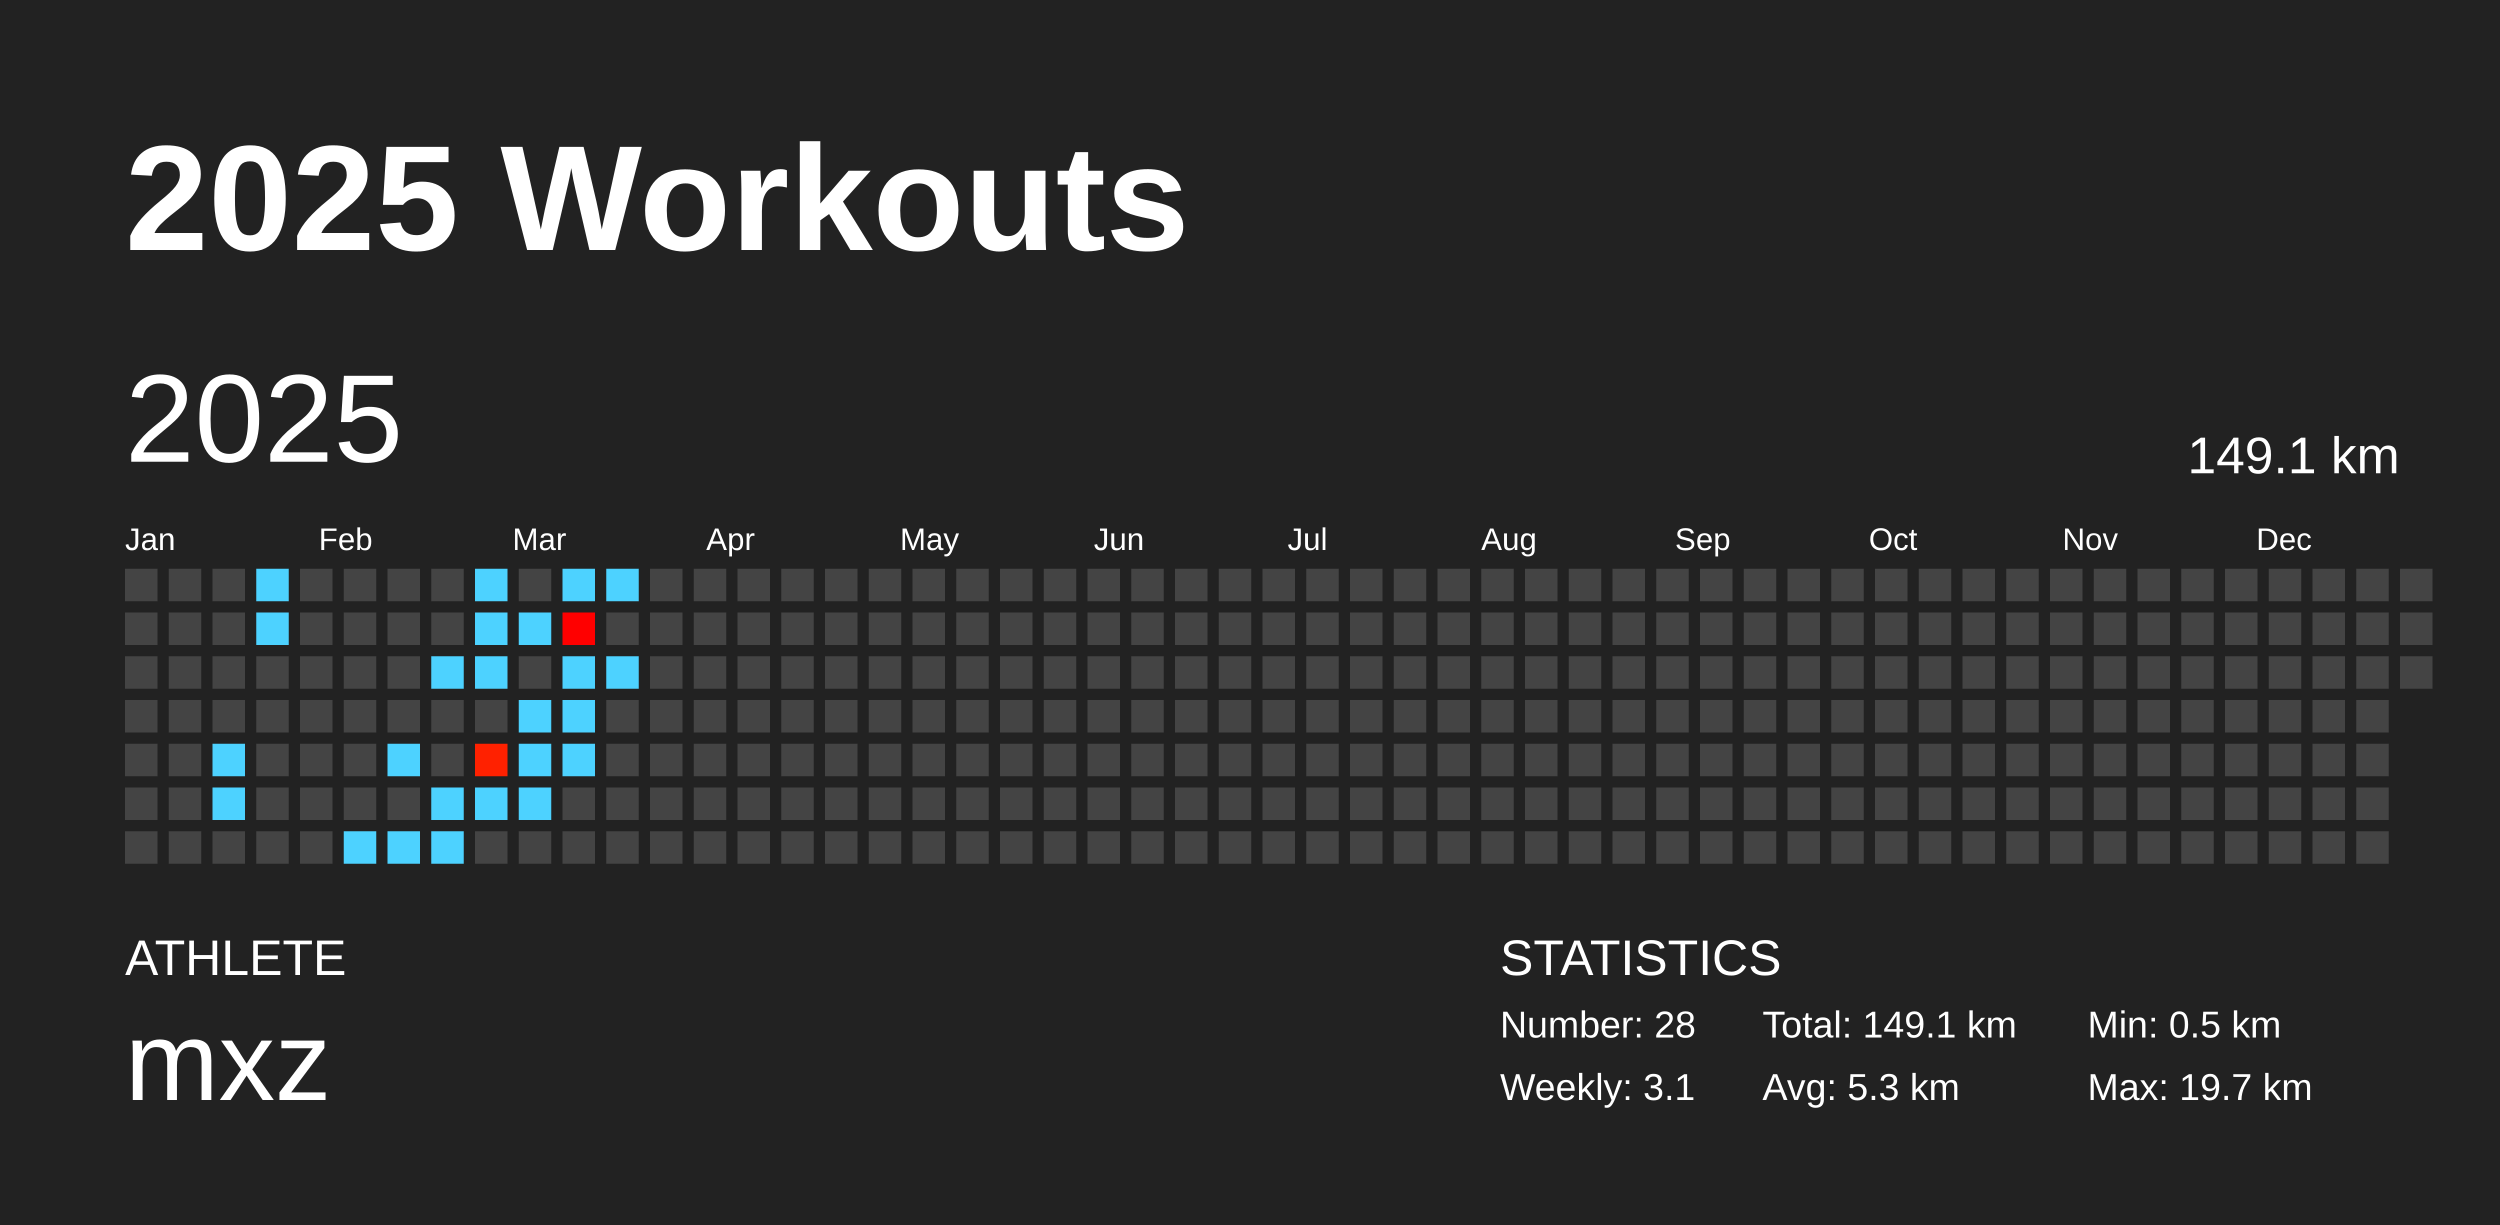
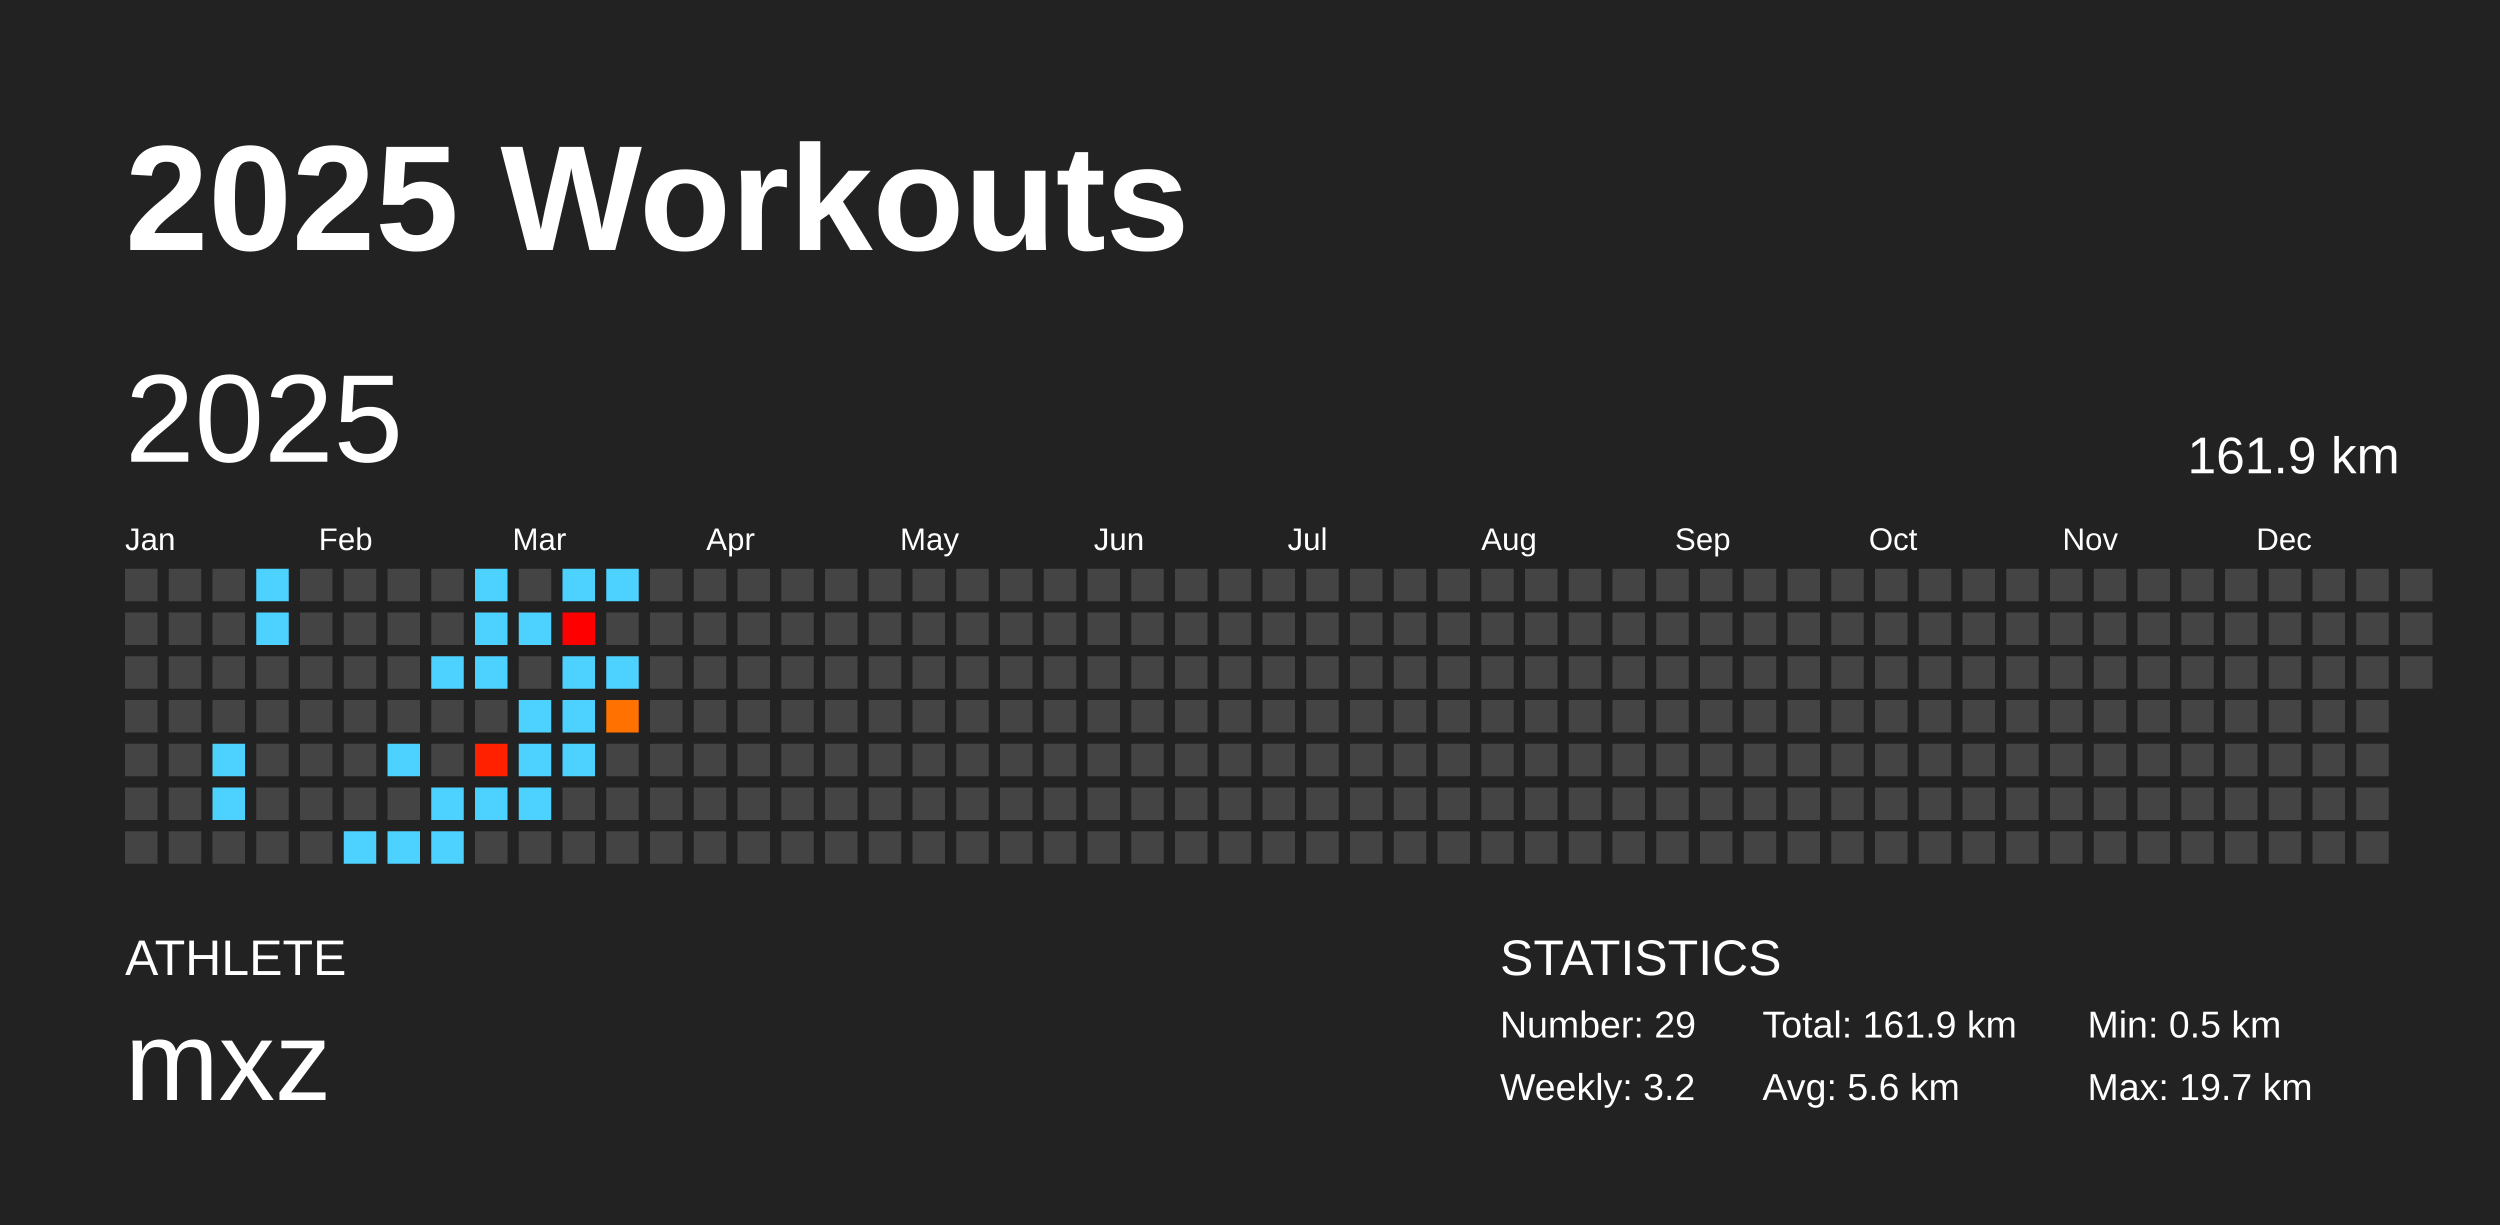
<svg xmlns="http://www.w3.org/2000/svg" baseProfile="full" height="98mm" version="1.1" viewBox="0,0,200,98" width="200mm">
  <defs />
  <rect fill="#222222" height="98" width="200" x="0" y="0" />
  <text fill="#FFFFFF" style="font-size:12px; font-family:Arial; font-weight:bold;" x="10" y="20">2025 Workouts</text>
  <text fill="#FFFFFF" style="font-size:4px; font-family:Arial" x="10" y="78">ATHLETE</text>
  <text fill="#FFFFFF" style="font-size:9px; font-family:Arial" x="10" y="88">mxz</text>
  <text fill="#FFFFFF" style="font-size:4px; font-family:Arial" x="120" y="78">STATISTICS</text>
-   <text fill="#FFFFFF" style="font-size:3px; font-family:Arial" x="120" y="83">Number: 28</text>
-   <text fill="#FFFFFF" style="font-size:3px; font-family:Arial" x="120" y="88">Weekly: 3.1</text>
-   <text fill="#FFFFFF" style="font-size:3px; font-family:Arial" x="141" y="83">Total: 149.1 km</text>
-   <text fill="#FFFFFF" style="font-size:3px; font-family:Arial" x="141" y="88">Avg: 5.3 km</text>
+   <text fill="#FFFFFF" style="font-size:3px; font-family:Arial" x="120" y="83">Number: 29</text>
+   <text fill="#FFFFFF" style="font-size:3px; font-family:Arial" x="120" y="88">Weekly: 3.2</text>
+   <text fill="#FFFFFF" style="font-size:3px; font-family:Arial" x="141" y="83">Total: 161.9 km</text>
+   <text fill="#FFFFFF" style="font-size:3px; font-family:Arial" x="141" y="88">Avg: 5.6 km</text>
  <text fill="#FFFFFF" style="font-size:3px; font-family:Arial" x="167" y="83">Min: 0.5 km</text>
  <text fill="#FFFFFF" style="font-size:3px; font-family:Arial" x="167" y="88">Max: 19.7 km</text>
  <text dominant-baseline="hanging" fill="#FFFFFF" style="font-size:10.0px; font-family:Arial;" x="10" y="30">2025</text>
-   <text dominant-baseline="hanging" fill="#FFFFFF" style="font-size:4.125px; font-family:Arial;" x="175" y="35">149.1 km</text>
+   <text dominant-baseline="hanging" fill="#FFFFFF" style="font-size:4.125px; font-family:Arial;" x="175" y="35">161.9 km</text>
  <text fill="#FFFFFF" style="font-size:2.5px; font-family:Arial" x="10.0" y="44">Jan</text>
  <text fill="#FFFFFF" style="font-size:2.5px; font-family:Arial" x="25.5" y="44">Feb</text>
  <text fill="#FFFFFF" style="font-size:2.5px; font-family:Arial" x="41.0" y="44">Mar</text>
  <text fill="#FFFFFF" style="font-size:2.5px; font-family:Arial" x="56.5" y="44">Apr</text>
  <text fill="#FFFFFF" style="font-size:2.5px; font-family:Arial" x="72.0" y="44">May</text>
  <text fill="#FFFFFF" style="font-size:2.5px; font-family:Arial" x="87.5" y="44">Jun</text>
  <text fill="#FFFFFF" style="font-size:2.5px; font-family:Arial" x="103.0" y="44">Jul</text>
  <text fill="#FFFFFF" style="font-size:2.5px; font-family:Arial" x="118.5" y="44">Aug</text>
  <text fill="#FFFFFF" style="font-size:2.5px; font-family:Arial" x="134.0" y="44">Sep</text>
  <text fill="#FFFFFF" style="font-size:2.5px; font-family:Arial" x="149.5" y="44">Oct</text>
  <text fill="#FFFFFF" style="font-size:2.5px; font-family:Arial" x="165.0" y="44">Nov</text>
  <text fill="#FFFFFF" style="font-size:2.5px; font-family:Arial" x="180.5" y="44">Dec</text>
  <rect fill="#444444" height="2.6" width="2.6" x="10.0" y="45.5" />
  <rect fill="#444444" height="2.6" width="2.6" x="10.0" y="49.0" />
  <rect fill="#444444" height="2.6" width="2.6" x="10.0" y="52.5" />
  <rect fill="#444444" height="2.6" width="2.6" x="10.0" y="56.0" />
  <rect fill="#444444" height="2.6" width="2.6" x="10.0" y="59.5" />
  <rect fill="#444444" height="2.6" width="2.6" x="10.0" y="63.0" />
  <rect fill="#444444" height="2.6" width="2.6" x="10.0" y="66.5" />
  <rect fill="#444444" height="2.6" width="2.6" x="13.5" y="45.5" />
  <rect fill="#444444" height="2.6" width="2.6" x="13.5" y="49.0" />
  <rect fill="#444444" height="2.6" width="2.6" x="13.5" y="52.5" />
  <rect fill="#444444" height="2.6" width="2.6" x="13.5" y="56.0" />
  <rect fill="#444444" height="2.6" width="2.6" x="13.5" y="59.5" />
  <rect fill="#444444" height="2.6" width="2.6" x="13.5" y="63.0" />
  <rect fill="#444444" height="2.6" width="2.6" x="13.5" y="66.5" />
  <rect fill="#444444" height="2.6" width="2.6" x="17.0" y="45.5" />
  <rect fill="#444444" height="2.6" width="2.6" x="17.0" y="49.0" />
  <rect fill="#444444" height="2.6" width="2.6" x="17.0" y="52.5" />
  <rect fill="#444444" height="2.6" width="2.6" x="17.0" y="56.0" />
  <rect fill="#4dd2ff" height="2.6" width="2.6" x="17.0" y="59.5" />
  <rect fill="#4dd2ff" height="2.6" width="2.6" x="17.0" y="63.0" />
  <rect fill="#444444" height="2.6" width="2.6" x="17.0" y="66.5" />
  <rect fill="#4dd2ff" height="2.6" width="2.6" x="20.5" y="45.5" />
  <rect fill="#4dd2ff" height="2.6" width="2.6" x="20.5" y="49.0" />
  <rect fill="#444444" height="2.6" width="2.6" x="20.5" y="52.5" />
  <rect fill="#444444" height="2.6" width="2.6" x="20.5" y="56.0" />
  <rect fill="#444444" height="2.6" width="2.6" x="20.5" y="59.5" />
  <rect fill="#444444" height="2.6" width="2.6" x="20.5" y="63.0" />
  <rect fill="#444444" height="2.6" width="2.6" x="20.5" y="66.5" />
  <rect fill="#444444" height="2.6" width="2.6" x="24.0" y="45.5" />
  <rect fill="#444444" height="2.6" width="2.6" x="24.0" y="49.0" />
  <rect fill="#444444" height="2.6" width="2.6" x="24.0" y="52.5" />
  <rect fill="#444444" height="2.6" width="2.6" x="24.0" y="56.0" />
  <rect fill="#444444" height="2.6" width="2.6" x="24.0" y="59.5" />
  <rect fill="#444444" height="2.6" width="2.6" x="24.0" y="63.0" />
  <rect fill="#444444" height="2.6" width="2.6" x="24.0" y="66.5" />
  <rect fill="#444444" height="2.6" width="2.6" x="27.5" y="45.5" />
  <rect fill="#444444" height="2.6" width="2.6" x="27.5" y="49.0" />
  <rect fill="#444444" height="2.6" width="2.6" x="27.5" y="52.5" />
  <rect fill="#444444" height="2.6" width="2.6" x="27.5" y="56.0" />
  <rect fill="#444444" height="2.6" width="2.6" x="27.5" y="59.5" />
  <rect fill="#444444" height="2.6" width="2.6" x="27.5" y="63.0" />
  <rect fill="#4dd2ff" height="2.6" width="2.6" x="27.5" y="66.5" />
  <rect fill="#444444" height="2.6" width="2.6" x="31.0" y="45.5" />
  <rect fill="#444444" height="2.6" width="2.6" x="31.0" y="49.0" />
  <rect fill="#444444" height="2.6" width="2.6" x="31.0" y="52.5" />
  <rect fill="#444444" height="2.6" width="2.6" x="31.0" y="56.0" />
  <rect fill="#4dd2ff" height="2.6" width="2.6" x="31.0" y="59.5" />
  <rect fill="#444444" height="2.6" width="2.6" x="31.0" y="63.0" />
  <rect fill="#4dd2ff" height="2.6" width="2.6" x="31.0" y="66.5" />
  <rect fill="#444444" height="2.6" width="2.6" x="34.5" y="45.5" />
  <rect fill="#444444" height="2.6" width="2.6" x="34.5" y="49.0" />
  <rect fill="#4dd2ff" height="2.6" width="2.6" x="34.5" y="52.5" />
  <rect fill="#444444" height="2.6" width="2.6" x="34.5" y="56.0" />
  <rect fill="#444444" height="2.6" width="2.6" x="34.5" y="59.5" />
  <rect fill="#4dd2ff" height="2.6" width="2.6" x="34.5" y="63.0" />
  <rect fill="#4dd2ff" height="2.6" width="2.6" x="34.5" y="66.5" />
  <rect fill="#4dd2ff" height="2.6" width="2.6" x="38.0" y="45.5" />
  <rect fill="#4dd2ff" height="2.6" width="2.6" x="38.0" y="49.0" />
  <rect fill="#4dd2ff" height="2.6" width="2.6" x="38.0" y="52.5" />
  <rect fill="#444444" height="2.6" width="2.6" x="38.0" y="56.0" />
  <rect fill="#ff2100" height="2.6" width="2.6" x="38.0" y="59.5" />
  <rect fill="#4dd2ff" height="2.6" width="2.6" x="38.0" y="63.0" />
  <rect fill="#444444" height="2.6" width="2.6" x="38.0" y="66.5" />
  <rect fill="#444444" height="2.6" width="2.6" x="41.5" y="45.5" />
  <rect fill="#4dd2ff" height="2.6" width="2.6" x="41.5" y="49.0" />
  <rect fill="#444444" height="2.6" width="2.6" x="41.5" y="52.5" />
  <rect fill="#4dd2ff" height="2.6" width="2.6" x="41.5" y="56.0" />
  <rect fill="#4dd2ff" height="2.6" width="2.6" x="41.5" y="59.5" />
  <rect fill="#4dd2ff" height="2.6" width="2.6" x="41.5" y="63.0" />
  <rect fill="#444444" height="2.6" width="2.6" x="41.5" y="66.5" />
  <rect fill="#4dd2ff" height="2.6" width="2.6" x="45.0" y="45.5" />
  <rect fill="red" height="2.6" width="2.6" x="45.0" y="49.0" />
  <rect fill="#4dd2ff" height="2.6" width="2.6" x="45.0" y="52.5" />
  <rect fill="#4dd2ff" height="2.6" width="2.6" x="45.0" y="56.0" />
  <rect fill="#4dd2ff" height="2.6" width="2.6" x="45.0" y="59.5" />
  <rect fill="#444444" height="2.6" width="2.6" x="45.0" y="63.0" />
  <rect fill="#444444" height="2.6" width="2.6" x="45.0" y="66.5" />
  <rect fill="#4dd2ff" height="2.6" width="2.6" x="48.5" y="45.5" />
  <rect fill="#444444" height="2.6" width="2.6" x="48.5" y="49.0" />
  <rect fill="#4dd2ff" height="2.6" width="2.6" x="48.5" y="52.5" />
-   <rect fill="#444444" height="2.6" width="2.6" x="48.5" y="56.0" />
+   <rect fill="#ff7100" height="2.6" width="2.6" x="48.5" y="56.0" />
  <rect fill="#444444" height="2.6" width="2.6" x="48.5" y="59.5" />
  <rect fill="#444444" height="2.6" width="2.6" x="48.5" y="63.0" />
  <rect fill="#444444" height="2.6" width="2.6" x="48.5" y="66.5" />
  <rect fill="#444444" height="2.6" width="2.6" x="52.0" y="45.5" />
  <rect fill="#444444" height="2.6" width="2.6" x="52.0" y="49.0" />
  <rect fill="#444444" height="2.6" width="2.6" x="52.0" y="52.5" />
  <rect fill="#444444" height="2.6" width="2.6" x="52.0" y="56.0" />
  <rect fill="#444444" height="2.6" width="2.6" x="52.0" y="59.5" />
  <rect fill="#444444" height="2.6" width="2.6" x="52.0" y="63.0" />
  <rect fill="#444444" height="2.6" width="2.6" x="52.0" y="66.5" />
  <rect fill="#444444" height="2.6" width="2.6" x="55.5" y="45.5" />
  <rect fill="#444444" height="2.6" width="2.6" x="55.5" y="49.0" />
  <rect fill="#444444" height="2.6" width="2.6" x="55.5" y="52.5" />
  <rect fill="#444444" height="2.6" width="2.6" x="55.5" y="56.0" />
  <rect fill="#444444" height="2.6" width="2.6" x="55.5" y="59.5" />
  <rect fill="#444444" height="2.6" width="2.6" x="55.5" y="63.0" />
  <rect fill="#444444" height="2.6" width="2.6" x="55.5" y="66.5" />
  <rect fill="#444444" height="2.6" width="2.6" x="59.0" y="45.5" />
  <rect fill="#444444" height="2.6" width="2.6" x="59.0" y="49.0" />
  <rect fill="#444444" height="2.6" width="2.6" x="59.0" y="52.5" />
  <rect fill="#444444" height="2.6" width="2.6" x="59.0" y="56.0" />
  <rect fill="#444444" height="2.6" width="2.6" x="59.0" y="59.5" />
  <rect fill="#444444" height="2.6" width="2.6" x="59.0" y="63.0" />
  <rect fill="#444444" height="2.6" width="2.6" x="59.0" y="66.5" />
  <rect fill="#444444" height="2.6" width="2.6" x="62.5" y="45.5" />
  <rect fill="#444444" height="2.6" width="2.6" x="62.5" y="49.0" />
  <rect fill="#444444" height="2.6" width="2.6" x="62.5" y="52.5" />
  <rect fill="#444444" height="2.6" width="2.6" x="62.5" y="56.0" />
  <rect fill="#444444" height="2.6" width="2.6" x="62.5" y="59.5" />
  <rect fill="#444444" height="2.6" width="2.6" x="62.5" y="63.0" />
  <rect fill="#444444" height="2.6" width="2.6" x="62.5" y="66.5" />
  <rect fill="#444444" height="2.6" width="2.6" x="66.0" y="45.5" />
  <rect fill="#444444" height="2.6" width="2.6" x="66.0" y="49.0" />
  <rect fill="#444444" height="2.6" width="2.6" x="66.0" y="52.5" />
  <rect fill="#444444" height="2.6" width="2.6" x="66.0" y="56.0" />
  <rect fill="#444444" height="2.6" width="2.6" x="66.0" y="59.5" />
  <rect fill="#444444" height="2.6" width="2.6" x="66.0" y="63.0" />
  <rect fill="#444444" height="2.6" width="2.6" x="66.0" y="66.5" />
  <rect fill="#444444" height="2.6" width="2.6" x="69.5" y="45.5" />
  <rect fill="#444444" height="2.6" width="2.6" x="69.5" y="49.0" />
  <rect fill="#444444" height="2.6" width="2.6" x="69.5" y="52.5" />
  <rect fill="#444444" height="2.6" width="2.6" x="69.5" y="56.0" />
  <rect fill="#444444" height="2.6" width="2.6" x="69.5" y="59.5" />
  <rect fill="#444444" height="2.6" width="2.6" x="69.5" y="63.0" />
  <rect fill="#444444" height="2.6" width="2.6" x="69.5" y="66.5" />
  <rect fill="#444444" height="2.6" width="2.6" x="73.0" y="45.5" />
  <rect fill="#444444" height="2.6" width="2.6" x="73.0" y="49.0" />
  <rect fill="#444444" height="2.6" width="2.6" x="73.0" y="52.5" />
  <rect fill="#444444" height="2.6" width="2.6" x="73.0" y="56.0" />
  <rect fill="#444444" height="2.6" width="2.6" x="73.0" y="59.5" />
  <rect fill="#444444" height="2.6" width="2.6" x="73.0" y="63.0" />
  <rect fill="#444444" height="2.6" width="2.6" x="73.0" y="66.5" />
  <rect fill="#444444" height="2.6" width="2.6" x="76.5" y="45.5" />
  <rect fill="#444444" height="2.6" width="2.6" x="76.5" y="49.0" />
  <rect fill="#444444" height="2.6" width="2.6" x="76.5" y="52.5" />
  <rect fill="#444444" height="2.6" width="2.6" x="76.5" y="56.0" />
  <rect fill="#444444" height="2.6" width="2.6" x="76.5" y="59.5" />
  <rect fill="#444444" height="2.6" width="2.6" x="76.5" y="63.0" />
  <rect fill="#444444" height="2.6" width="2.6" x="76.5" y="66.5" />
  <rect fill="#444444" height="2.6" width="2.6" x="80.0" y="45.5" />
  <rect fill="#444444" height="2.6" width="2.6" x="80.0" y="49.0" />
  <rect fill="#444444" height="2.6" width="2.6" x="80.0" y="52.5" />
  <rect fill="#444444" height="2.6" width="2.6" x="80.0" y="56.0" />
  <rect fill="#444444" height="2.6" width="2.6" x="80.0" y="59.5" />
  <rect fill="#444444" height="2.6" width="2.6" x="80.0" y="63.0" />
  <rect fill="#444444" height="2.6" width="2.6" x="80.0" y="66.5" />
  <rect fill="#444444" height="2.6" width="2.6" x="83.5" y="45.5" />
  <rect fill="#444444" height="2.6" width="2.6" x="83.5" y="49.0" />
  <rect fill="#444444" height="2.6" width="2.6" x="83.5" y="52.5" />
  <rect fill="#444444" height="2.6" width="2.6" x="83.5" y="56.0" />
  <rect fill="#444444" height="2.6" width="2.6" x="83.5" y="59.5" />
  <rect fill="#444444" height="2.6" width="2.6" x="83.5" y="63.0" />
  <rect fill="#444444" height="2.6" width="2.6" x="83.5" y="66.5" />
  <rect fill="#444444" height="2.6" width="2.6" x="87.0" y="45.5" />
  <rect fill="#444444" height="2.6" width="2.6" x="87.0" y="49.0" />
  <rect fill="#444444" height="2.6" width="2.6" x="87.0" y="52.5" />
  <rect fill="#444444" height="2.6" width="2.6" x="87.0" y="56.0" />
  <rect fill="#444444" height="2.6" width="2.6" x="87.0" y="59.5" />
  <rect fill="#444444" height="2.6" width="2.6" x="87.0" y="63.0" />
  <rect fill="#444444" height="2.6" width="2.6" x="87.0" y="66.5" />
  <rect fill="#444444" height="2.6" width="2.6" x="90.5" y="45.5" />
  <rect fill="#444444" height="2.6" width="2.6" x="90.5" y="49.0" />
  <rect fill="#444444" height="2.6" width="2.6" x="90.5" y="52.5" />
  <rect fill="#444444" height="2.6" width="2.6" x="90.5" y="56.0" />
  <rect fill="#444444" height="2.6" width="2.6" x="90.5" y="59.5" />
  <rect fill="#444444" height="2.6" width="2.6" x="90.5" y="63.0" />
  <rect fill="#444444" height="2.6" width="2.6" x="90.5" y="66.5" />
  <rect fill="#444444" height="2.6" width="2.6" x="94.0" y="45.5" />
  <rect fill="#444444" height="2.6" width="2.6" x="94.0" y="49.0" />
  <rect fill="#444444" height="2.6" width="2.6" x="94.0" y="52.5" />
  <rect fill="#444444" height="2.6" width="2.6" x="94.0" y="56.0" />
  <rect fill="#444444" height="2.6" width="2.6" x="94.0" y="59.5" />
  <rect fill="#444444" height="2.6" width="2.6" x="94.0" y="63.0" />
  <rect fill="#444444" height="2.6" width="2.6" x="94.0" y="66.5" />
  <rect fill="#444444" height="2.6" width="2.6" x="97.5" y="45.5" />
  <rect fill="#444444" height="2.6" width="2.6" x="97.5" y="49.0" />
  <rect fill="#444444" height="2.6" width="2.6" x="97.5" y="52.5" />
  <rect fill="#444444" height="2.6" width="2.6" x="97.5" y="56.0" />
  <rect fill="#444444" height="2.6" width="2.6" x="97.5" y="59.5" />
  <rect fill="#444444" height="2.6" width="2.6" x="97.5" y="63.0" />
  <rect fill="#444444" height="2.6" width="2.6" x="97.5" y="66.5" />
  <rect fill="#444444" height="2.6" width="2.6" x="101.0" y="45.5" />
  <rect fill="#444444" height="2.6" width="2.6" x="101.0" y="49.0" />
  <rect fill="#444444" height="2.6" width="2.6" x="101.0" y="52.5" />
  <rect fill="#444444" height="2.6" width="2.6" x="101.0" y="56.0" />
  <rect fill="#444444" height="2.6" width="2.6" x="101.0" y="59.5" />
  <rect fill="#444444" height="2.6" width="2.6" x="101.0" y="63.0" />
  <rect fill="#444444" height="2.6" width="2.6" x="101.0" y="66.5" />
  <rect fill="#444444" height="2.6" width="2.6" x="104.5" y="45.5" />
  <rect fill="#444444" height="2.6" width="2.6" x="104.5" y="49.0" />
  <rect fill="#444444" height="2.6" width="2.6" x="104.5" y="52.5" />
  <rect fill="#444444" height="2.6" width="2.6" x="104.5" y="56.0" />
  <rect fill="#444444" height="2.6" width="2.6" x="104.5" y="59.5" />
  <rect fill="#444444" height="2.6" width="2.6" x="104.5" y="63.0" />
  <rect fill="#444444" height="2.6" width="2.6" x="104.5" y="66.5" />
  <rect fill="#444444" height="2.6" width="2.6" x="108.0" y="45.5" />
  <rect fill="#444444" height="2.6" width="2.6" x="108.0" y="49.0" />
  <rect fill="#444444" height="2.6" width="2.6" x="108.0" y="52.5" />
  <rect fill="#444444" height="2.6" width="2.6" x="108.0" y="56.0" />
  <rect fill="#444444" height="2.6" width="2.6" x="108.0" y="59.5" />
  <rect fill="#444444" height="2.6" width="2.6" x="108.0" y="63.0" />
  <rect fill="#444444" height="2.6" width="2.6" x="108.0" y="66.5" />
  <rect fill="#444444" height="2.6" width="2.6" x="111.5" y="45.5" />
  <rect fill="#444444" height="2.6" width="2.6" x="111.5" y="49.0" />
  <rect fill="#444444" height="2.6" width="2.6" x="111.5" y="52.5" />
  <rect fill="#444444" height="2.6" width="2.6" x="111.5" y="56.0" />
  <rect fill="#444444" height="2.6" width="2.6" x="111.5" y="59.5" />
  <rect fill="#444444" height="2.6" width="2.6" x="111.5" y="63.0" />
  <rect fill="#444444" height="2.6" width="2.6" x="111.5" y="66.5" />
  <rect fill="#444444" height="2.6" width="2.6" x="115.0" y="45.5" />
  <rect fill="#444444" height="2.6" width="2.6" x="115.0" y="49.0" />
  <rect fill="#444444" height="2.6" width="2.6" x="115.0" y="52.5" />
  <rect fill="#444444" height="2.6" width="2.6" x="115.0" y="56.0" />
  <rect fill="#444444" height="2.6" width="2.6" x="115.0" y="59.5" />
  <rect fill="#444444" height="2.6" width="2.6" x="115.0" y="63.0" />
  <rect fill="#444444" height="2.6" width="2.6" x="115.0" y="66.5" />
  <rect fill="#444444" height="2.6" width="2.6" x="118.5" y="45.5" />
  <rect fill="#444444" height="2.6" width="2.6" x="118.5" y="49.0" />
  <rect fill="#444444" height="2.6" width="2.6" x="118.5" y="52.5" />
  <rect fill="#444444" height="2.6" width="2.6" x="118.5" y="56.0" />
  <rect fill="#444444" height="2.6" width="2.6" x="118.5" y="59.5" />
  <rect fill="#444444" height="2.6" width="2.6" x="118.5" y="63.0" />
  <rect fill="#444444" height="2.6" width="2.6" x="118.5" y="66.5" />
  <rect fill="#444444" height="2.6" width="2.6" x="122.0" y="45.5" />
  <rect fill="#444444" height="2.6" width="2.6" x="122.0" y="49.0" />
  <rect fill="#444444" height="2.6" width="2.6" x="122.0" y="52.5" />
  <rect fill="#444444" height="2.6" width="2.6" x="122.0" y="56.0" />
  <rect fill="#444444" height="2.6" width="2.6" x="122.0" y="59.5" />
  <rect fill="#444444" height="2.6" width="2.6" x="122.0" y="63.0" />
  <rect fill="#444444" height="2.6" width="2.6" x="122.0" y="66.5" />
  <rect fill="#444444" height="2.6" width="2.6" x="125.5" y="45.5" />
  <rect fill="#444444" height="2.6" width="2.6" x="125.5" y="49.0" />
  <rect fill="#444444" height="2.6" width="2.6" x="125.5" y="52.5" />
  <rect fill="#444444" height="2.6" width="2.6" x="125.5" y="56.0" />
  <rect fill="#444444" height="2.6" width="2.6" x="125.5" y="59.5" />
  <rect fill="#444444" height="2.6" width="2.6" x="125.5" y="63.0" />
  <rect fill="#444444" height="2.6" width="2.6" x="125.5" y="66.5" />
  <rect fill="#444444" height="2.6" width="2.6" x="129.0" y="45.5" />
  <rect fill="#444444" height="2.6" width="2.6" x="129.0" y="49.0" />
  <rect fill="#444444" height="2.6" width="2.6" x="129.0" y="52.5" />
  <rect fill="#444444" height="2.6" width="2.6" x="129.0" y="56.0" />
  <rect fill="#444444" height="2.6" width="2.6" x="129.0" y="59.5" />
  <rect fill="#444444" height="2.6" width="2.6" x="129.0" y="63.0" />
  <rect fill="#444444" height="2.6" width="2.6" x="129.0" y="66.5" />
  <rect fill="#444444" height="2.6" width="2.6" x="132.5" y="45.5" />
  <rect fill="#444444" height="2.6" width="2.6" x="132.5" y="49.0" />
  <rect fill="#444444" height="2.6" width="2.6" x="132.5" y="52.5" />
  <rect fill="#444444" height="2.6" width="2.6" x="132.5" y="56.0" />
  <rect fill="#444444" height="2.6" width="2.6" x="132.5" y="59.5" />
  <rect fill="#444444" height="2.6" width="2.6" x="132.5" y="63.0" />
  <rect fill="#444444" height="2.6" width="2.6" x="132.5" y="66.5" />
  <rect fill="#444444" height="2.6" width="2.6" x="136.0" y="45.5" />
  <rect fill="#444444" height="2.6" width="2.6" x="136.0" y="49.0" />
  <rect fill="#444444" height="2.6" width="2.6" x="136.0" y="52.5" />
  <rect fill="#444444" height="2.6" width="2.6" x="136.0" y="56.0" />
  <rect fill="#444444" height="2.6" width="2.6" x="136.0" y="59.5" />
  <rect fill="#444444" height="2.6" width="2.6" x="136.0" y="63.0" />
  <rect fill="#444444" height="2.6" width="2.6" x="136.0" y="66.5" />
  <rect fill="#444444" height="2.6" width="2.6" x="139.5" y="45.5" />
  <rect fill="#444444" height="2.6" width="2.6" x="139.5" y="49.0" />
  <rect fill="#444444" height="2.6" width="2.6" x="139.5" y="52.5" />
  <rect fill="#444444" height="2.6" width="2.6" x="139.5" y="56.0" />
  <rect fill="#444444" height="2.6" width="2.6" x="139.5" y="59.5" />
  <rect fill="#444444" height="2.6" width="2.6" x="139.5" y="63.0" />
  <rect fill="#444444" height="2.6" width="2.6" x="139.5" y="66.5" />
  <rect fill="#444444" height="2.6" width="2.6" x="143.0" y="45.5" />
  <rect fill="#444444" height="2.6" width="2.6" x="143.0" y="49.0" />
  <rect fill="#444444" height="2.6" width="2.6" x="143.0" y="52.5" />
  <rect fill="#444444" height="2.6" width="2.6" x="143.0" y="56.0" />
  <rect fill="#444444" height="2.6" width="2.6" x="143.0" y="59.5" />
  <rect fill="#444444" height="2.6" width="2.6" x="143.0" y="63.0" />
  <rect fill="#444444" height="2.6" width="2.6" x="143.0" y="66.5" />
  <rect fill="#444444" height="2.6" width="2.6" x="146.5" y="45.5" />
  <rect fill="#444444" height="2.6" width="2.6" x="146.5" y="49.0" />
  <rect fill="#444444" height="2.6" width="2.6" x="146.5" y="52.5" />
  <rect fill="#444444" height="2.6" width="2.6" x="146.5" y="56.0" />
  <rect fill="#444444" height="2.6" width="2.6" x="146.5" y="59.5" />
  <rect fill="#444444" height="2.6" width="2.6" x="146.5" y="63.0" />
  <rect fill="#444444" height="2.6" width="2.6" x="146.5" y="66.5" />
  <rect fill="#444444" height="2.6" width="2.6" x="150.0" y="45.5" />
  <rect fill="#444444" height="2.6" width="2.6" x="150.0" y="49.0" />
  <rect fill="#444444" height="2.6" width="2.6" x="150.0" y="52.5" />
  <rect fill="#444444" height="2.6" width="2.6" x="150.0" y="56.0" />
  <rect fill="#444444" height="2.6" width="2.6" x="150.0" y="59.5" />
  <rect fill="#444444" height="2.6" width="2.6" x="150.0" y="63.0" />
  <rect fill="#444444" height="2.6" width="2.6" x="150.0" y="66.5" />
  <rect fill="#444444" height="2.6" width="2.6" x="153.5" y="45.5" />
  <rect fill="#444444" height="2.6" width="2.6" x="153.5" y="49.0" />
  <rect fill="#444444" height="2.6" width="2.6" x="153.5" y="52.5" />
  <rect fill="#444444" height="2.6" width="2.6" x="153.5" y="56.0" />
  <rect fill="#444444" height="2.6" width="2.6" x="153.5" y="59.5" />
  <rect fill="#444444" height="2.6" width="2.6" x="153.5" y="63.0" />
  <rect fill="#444444" height="2.6" width="2.6" x="153.5" y="66.5" />
  <rect fill="#444444" height="2.6" width="2.6" x="157.0" y="45.5" />
  <rect fill="#444444" height="2.6" width="2.6" x="157.0" y="49.0" />
  <rect fill="#444444" height="2.6" width="2.6" x="157.0" y="52.5" />
  <rect fill="#444444" height="2.6" width="2.6" x="157.0" y="56.0" />
  <rect fill="#444444" height="2.6" width="2.6" x="157.0" y="59.5" />
  <rect fill="#444444" height="2.6" width="2.6" x="157.0" y="63.0" />
  <rect fill="#444444" height="2.6" width="2.6" x="157.0" y="66.5" />
  <rect fill="#444444" height="2.6" width="2.6" x="160.5" y="45.5" />
  <rect fill="#444444" height="2.6" width="2.6" x="160.5" y="49.0" />
  <rect fill="#444444" height="2.6" width="2.6" x="160.5" y="52.5" />
  <rect fill="#444444" height="2.6" width="2.6" x="160.5" y="56.0" />
  <rect fill="#444444" height="2.6" width="2.6" x="160.5" y="59.5" />
  <rect fill="#444444" height="2.6" width="2.6" x="160.5" y="63.0" />
  <rect fill="#444444" height="2.6" width="2.6" x="160.5" y="66.5" />
  <rect fill="#444444" height="2.6" width="2.6" x="164.0" y="45.5" />
  <rect fill="#444444" height="2.6" width="2.6" x="164.0" y="49.0" />
  <rect fill="#444444" height="2.6" width="2.6" x="164.0" y="52.5" />
  <rect fill="#444444" height="2.6" width="2.6" x="164.0" y="56.0" />
  <rect fill="#444444" height="2.6" width="2.6" x="164.0" y="59.5" />
  <rect fill="#444444" height="2.6" width="2.6" x="164.0" y="63.0" />
  <rect fill="#444444" height="2.6" width="2.6" x="164.0" y="66.5" />
  <rect fill="#444444" height="2.6" width="2.6" x="167.5" y="45.5" />
  <rect fill="#444444" height="2.6" width="2.6" x="167.5" y="49.0" />
  <rect fill="#444444" height="2.6" width="2.6" x="167.5" y="52.5" />
  <rect fill="#444444" height="2.6" width="2.6" x="167.5" y="56.0" />
  <rect fill="#444444" height="2.6" width="2.6" x="167.5" y="59.5" />
  <rect fill="#444444" height="2.6" width="2.6" x="167.5" y="63.0" />
  <rect fill="#444444" height="2.6" width="2.6" x="167.5" y="66.5" />
  <rect fill="#444444" height="2.6" width="2.6" x="171.0" y="45.5" />
  <rect fill="#444444" height="2.6" width="2.6" x="171.0" y="49.0" />
  <rect fill="#444444" height="2.6" width="2.6" x="171.0" y="52.5" />
  <rect fill="#444444" height="2.6" width="2.6" x="171.0" y="56.0" />
  <rect fill="#444444" height="2.6" width="2.6" x="171.0" y="59.5" />
  <rect fill="#444444" height="2.6" width="2.6" x="171.0" y="63.0" />
  <rect fill="#444444" height="2.6" width="2.6" x="171.0" y="66.5" />
  <rect fill="#444444" height="2.6" width="2.6" x="174.5" y="45.5" />
  <rect fill="#444444" height="2.6" width="2.6" x="174.5" y="49.0" />
  <rect fill="#444444" height="2.6" width="2.6" x="174.5" y="52.5" />
  <rect fill="#444444" height="2.6" width="2.6" x="174.5" y="56.0" />
  <rect fill="#444444" height="2.6" width="2.6" x="174.5" y="59.5" />
  <rect fill="#444444" height="2.6" width="2.6" x="174.5" y="63.0" />
  <rect fill="#444444" height="2.6" width="2.6" x="174.5" y="66.5" />
  <rect fill="#444444" height="2.6" width="2.6" x="178.0" y="45.5" />
  <rect fill="#444444" height="2.6" width="2.6" x="178.0" y="49.0" />
  <rect fill="#444444" height="2.6" width="2.6" x="178.0" y="52.5" />
  <rect fill="#444444" height="2.6" width="2.6" x="178.0" y="56.0" />
  <rect fill="#444444" height="2.6" width="2.6" x="178.0" y="59.5" />
  <rect fill="#444444" height="2.6" width="2.6" x="178.0" y="63.0" />
  <rect fill="#444444" height="2.6" width="2.6" x="178.0" y="66.5" />
  <rect fill="#444444" height="2.6" width="2.6" x="181.5" y="45.5" />
  <rect fill="#444444" height="2.6" width="2.6" x="181.5" y="49.0" />
  <rect fill="#444444" height="2.6" width="2.6" x="181.5" y="52.5" />
  <rect fill="#444444" height="2.6" width="2.6" x="181.5" y="56.0" />
  <rect fill="#444444" height="2.6" width="2.6" x="181.5" y="59.5" />
  <rect fill="#444444" height="2.6" width="2.6" x="181.5" y="63.0" />
  <rect fill="#444444" height="2.6" width="2.6" x="181.5" y="66.5" />
  <rect fill="#444444" height="2.6" width="2.6" x="185.0" y="45.5" />
  <rect fill="#444444" height="2.6" width="2.6" x="185.0" y="49.0" />
  <rect fill="#444444" height="2.6" width="2.6" x="185.0" y="52.5" />
  <rect fill="#444444" height="2.6" width="2.6" x="185.0" y="56.0" />
  <rect fill="#444444" height="2.6" width="2.6" x="185.0" y="59.5" />
  <rect fill="#444444" height="2.6" width="2.6" x="185.0" y="63.0" />
  <rect fill="#444444" height="2.6" width="2.6" x="185.0" y="66.5" />
  <rect fill="#444444" height="2.6" width="2.6" x="188.5" y="45.5" />
  <rect fill="#444444" height="2.6" width="2.6" x="188.5" y="49.0" />
  <rect fill="#444444" height="2.6" width="2.6" x="188.5" y="52.5" />
  <rect fill="#444444" height="2.6" width="2.6" x="188.5" y="56.0" />
  <rect fill="#444444" height="2.6" width="2.6" x="188.5" y="59.5" />
  <rect fill="#444444" height="2.6" width="2.6" x="188.5" y="63.0" />
  <rect fill="#444444" height="2.6" width="2.6" x="188.5" y="66.5" />
  <rect fill="#444444" height="2.6" width="2.6" x="192.0" y="45.5" />
  <rect fill="#444444" height="2.6" width="2.6" x="192.0" y="49.0" />
  <rect fill="#444444" height="2.6" width="2.6" x="192.0" y="52.5" />
</svg>
